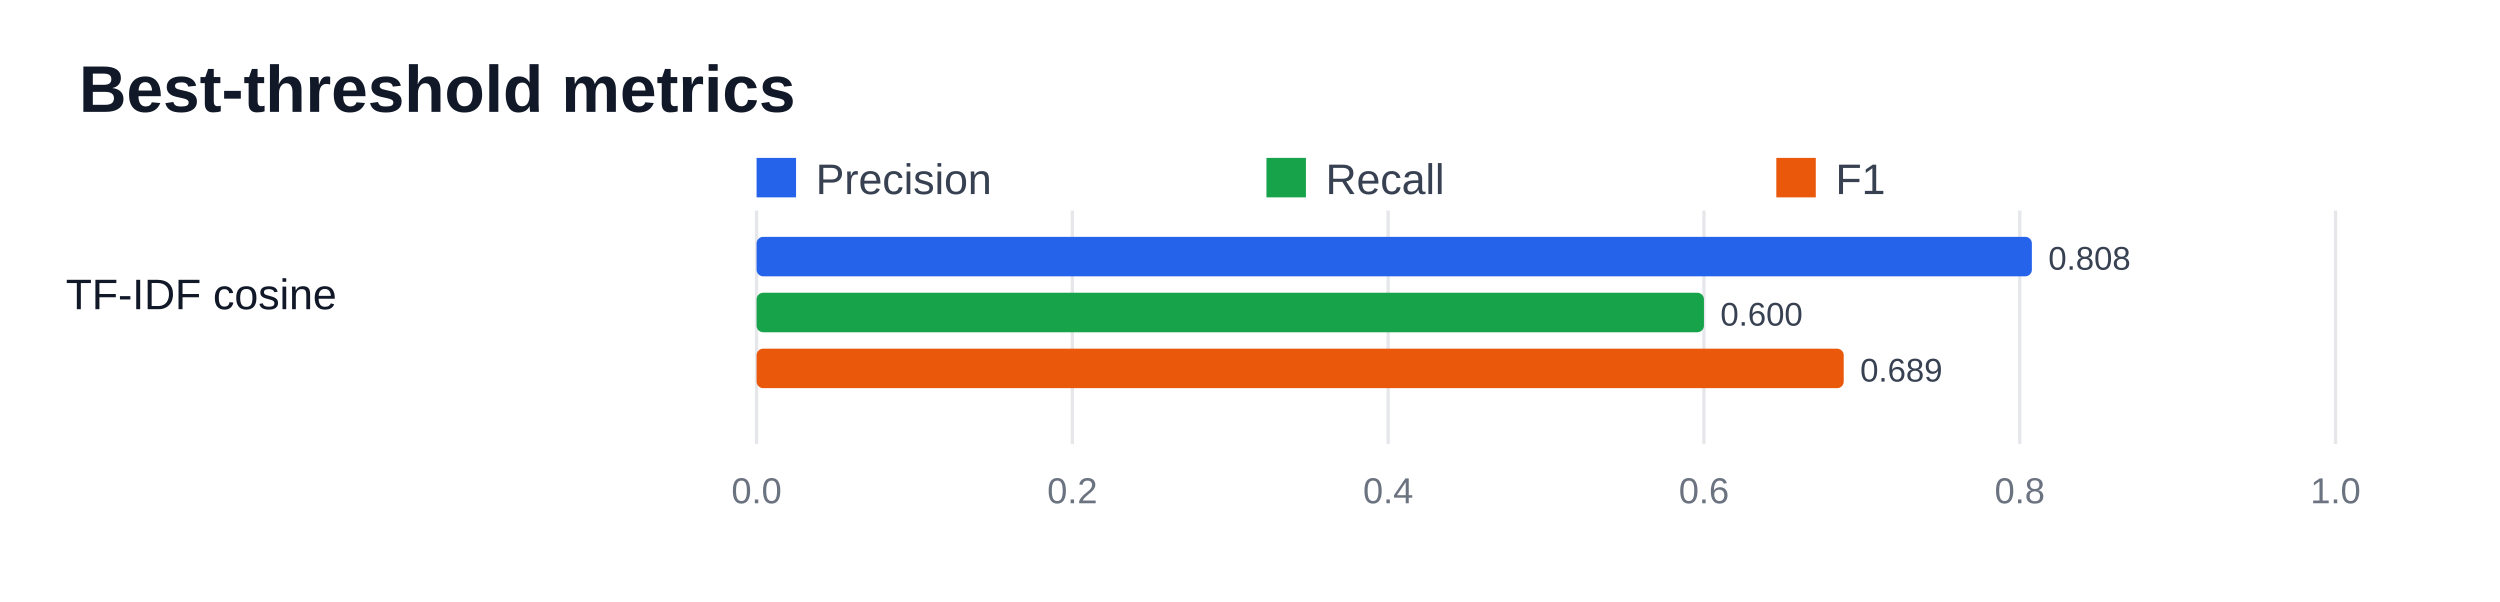
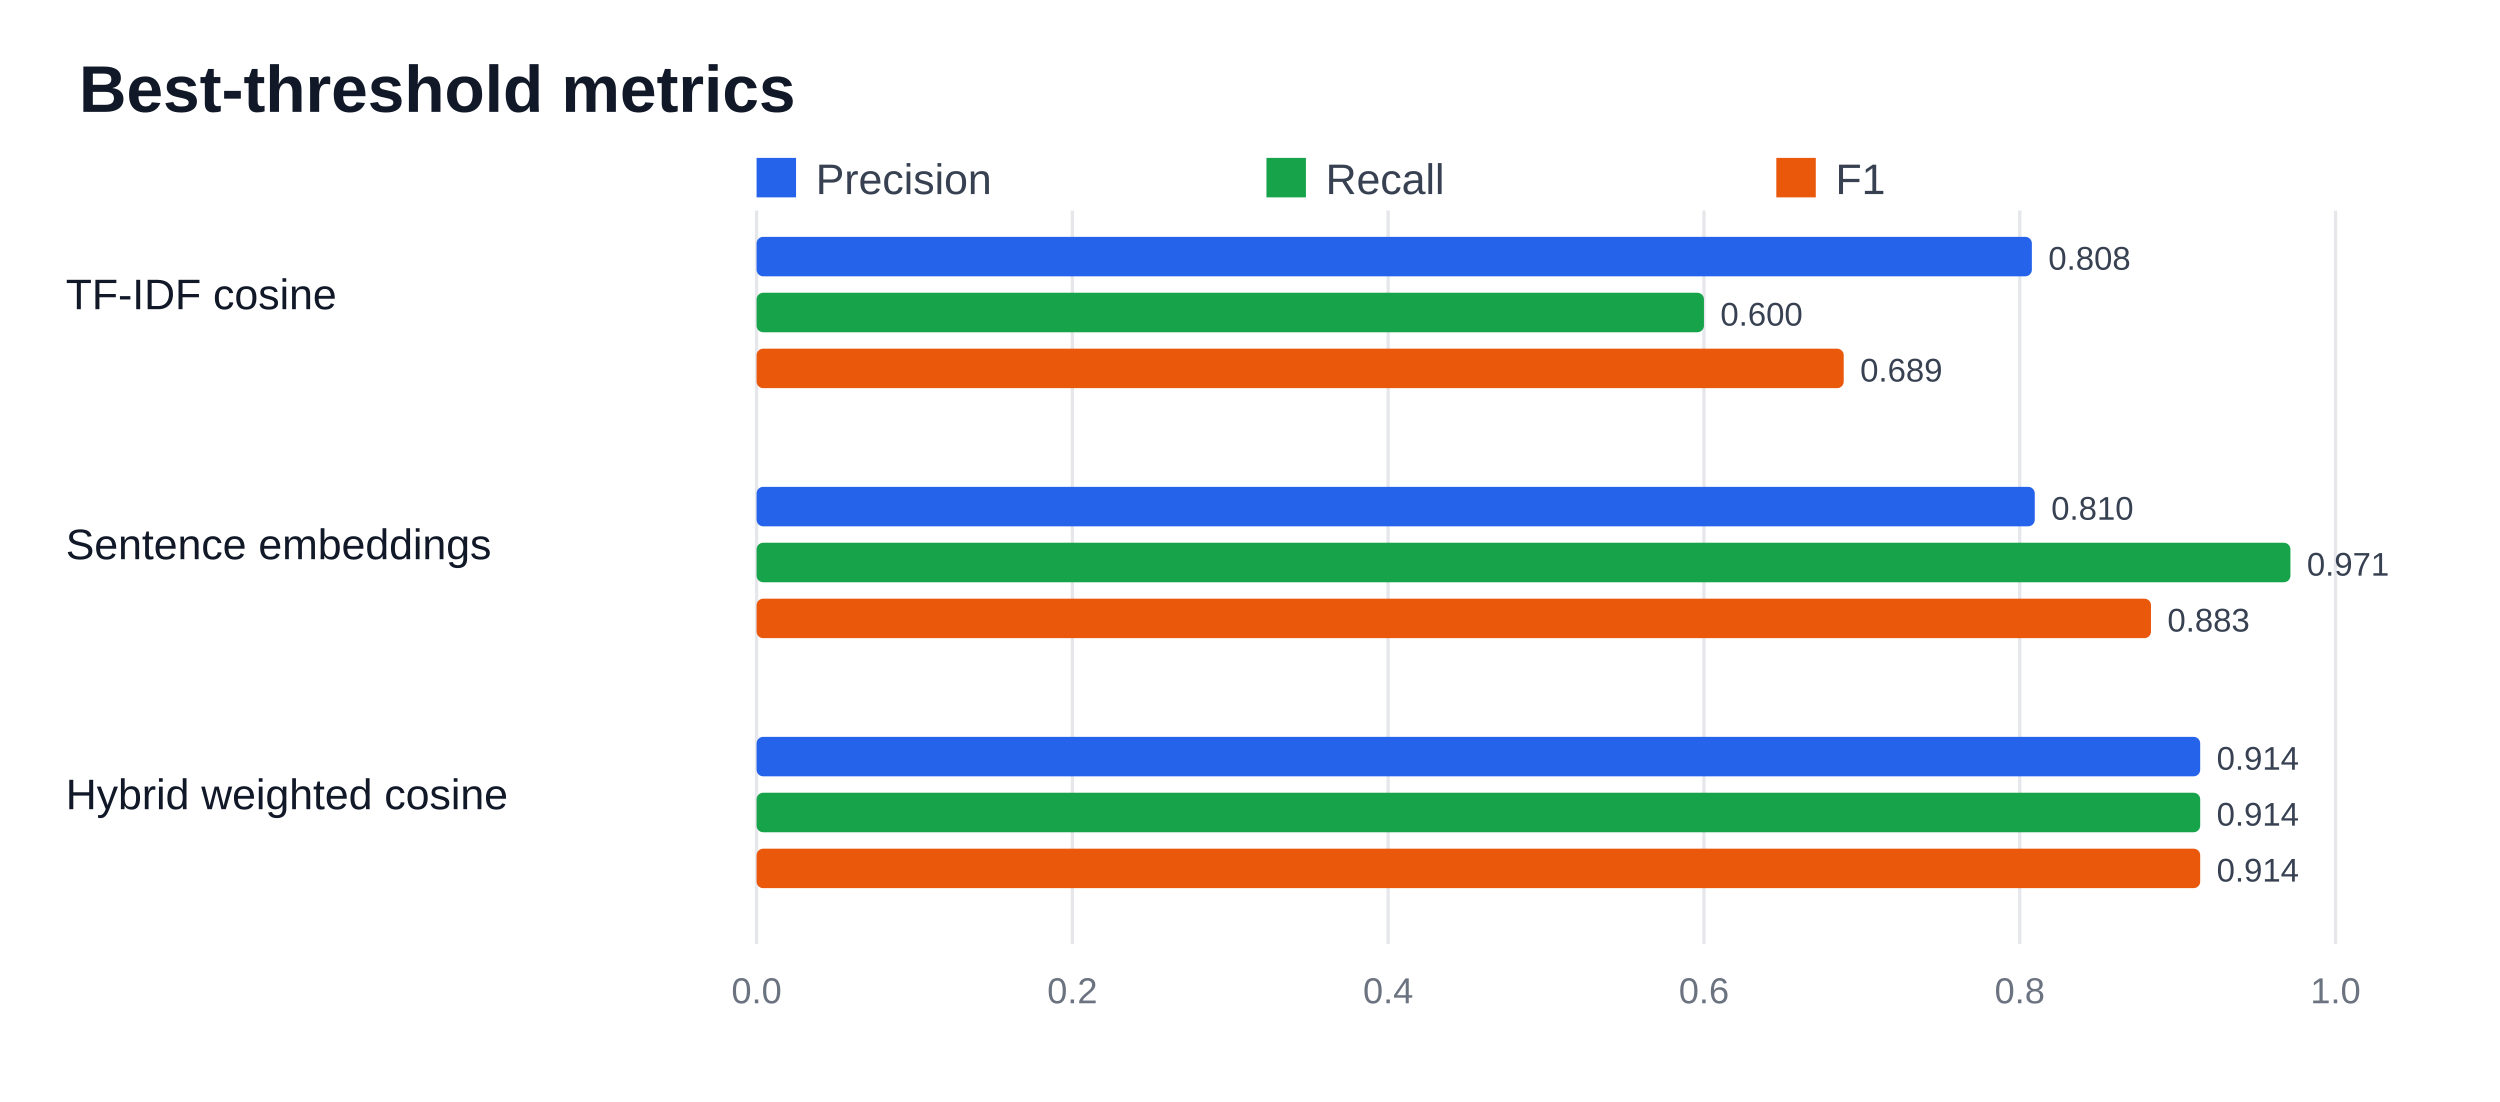
- <svg xmlns="http://www.w3.org/2000/svg" width="760" height="183" viewBox="0 0 760 183" role="img">
+ <svg xmlns="http://www.w3.org/2000/svg" width="760" height="335" viewBox="0 0 760 335" role="img">
  <rect width="100%" height="100%" fill="#ffffff" />
  <text x="24" y="34" font-family="Arial,sans-serif" font-size="20" font-weight="700" fill="#111827">Best-threshold metrics</text>
  <rect x="230" y="48" width="12" height="12" fill="#2563eb" />
  <text x="248" y="59" font-family="Arial,sans-serif" font-size="13" fill="#374151">Precision</text>
  <rect x="385" y="48" width="12" height="12" fill="#16a34a" />
  <text x="403" y="59" font-family="Arial,sans-serif" font-size="13" fill="#374151">Recall</text>
  <rect x="540" y="48" width="12" height="12" fill="#ea580c" />
  <text x="558" y="59" font-family="Arial,sans-serif" font-size="13" fill="#374151">F1</text>
-   <line x1="230.0" y1="64" x2="230.0" y2="135" stroke="#e5e7eb" />
-   <text x="230.0" y="153" text-anchor="middle" font-family="Arial,sans-serif" font-size="11" fill="#6b7280">0.0</text>
-   <line x1="326.0" y1="64" x2="326.0" y2="135" stroke="#e5e7eb" />
-   <text x="326.0" y="153" text-anchor="middle" font-family="Arial,sans-serif" font-size="11" fill="#6b7280">0.2</text>
-   <line x1="422.0" y1="64" x2="422.0" y2="135" stroke="#e5e7eb" />
-   <text x="422.0" y="153" text-anchor="middle" font-family="Arial,sans-serif" font-size="11" fill="#6b7280">0.4</text>
-   <line x1="518.0" y1="64" x2="518.0" y2="135" stroke="#e5e7eb" />
-   <text x="518.0" y="153" text-anchor="middle" font-family="Arial,sans-serif" font-size="11" fill="#6b7280">0.6</text>
-   <line x1="614.0" y1="64" x2="614.0" y2="135" stroke="#e5e7eb" />
-   <text x="614.0" y="153" text-anchor="middle" font-family="Arial,sans-serif" font-size="11" fill="#6b7280">0.8</text>
-   <line x1="710.0" y1="64" x2="710.0" y2="135" stroke="#e5e7eb" />
-   <text x="710.0" y="153" text-anchor="middle" font-family="Arial,sans-serif" font-size="11" fill="#6b7280">1.0</text>
+   <line x1="230.0" y1="64" x2="230.0" y2="287" stroke="#e5e7eb" />
+   <text x="230.0" y="305" text-anchor="middle" font-family="Arial,sans-serif" font-size="11" fill="#6b7280">0.0</text>
+   <line x1="326.0" y1="64" x2="326.0" y2="287" stroke="#e5e7eb" />
+   <text x="326.0" y="305" text-anchor="middle" font-family="Arial,sans-serif" font-size="11" fill="#6b7280">0.2</text>
+   <line x1="422.0" y1="64" x2="422.0" y2="287" stroke="#e5e7eb" />
+   <text x="422.0" y="305" text-anchor="middle" font-family="Arial,sans-serif" font-size="11" fill="#6b7280">0.4</text>
+   <line x1="518.0" y1="64" x2="518.0" y2="287" stroke="#e5e7eb" />
+   <text x="518.0" y="305" text-anchor="middle" font-family="Arial,sans-serif" font-size="11" fill="#6b7280">0.6</text>
+   <line x1="614.0" y1="64" x2="614.0" y2="287" stroke="#e5e7eb" />
+   <text x="614.0" y="305" text-anchor="middle" font-family="Arial,sans-serif" font-size="11" fill="#6b7280">0.8</text>
+   <line x1="710.0" y1="64" x2="710.0" y2="287" stroke="#e5e7eb" />
+   <text x="710.0" y="305" text-anchor="middle" font-family="Arial,sans-serif" font-size="11" fill="#6b7280">1.0</text>
  <text x="20" y="94" font-family="Arial,sans-serif" font-size="13" fill="#111827">TF-IDF cosine</text>
  <rect x="230" y="72" width="387.69" height="12" rx="2" fill="#2563eb" />
  <text x="622.69" y="82" font-family="Arial,sans-serif" font-size="10" fill="#374151">0.808</text>
  <rect x="230" y="89" width="288.00" height="12" rx="2" fill="#16a34a" />
  <text x="523.00" y="99" font-family="Arial,sans-serif" font-size="10" fill="#374151">0.600</text>
  <rect x="230" y="106" width="330.49" height="12" rx="2" fill="#ea580c" />
  <text x="565.49" y="116" font-family="Arial,sans-serif" font-size="10" fill="#374151">0.689</text>
+   <text x="20" y="170" font-family="Arial,sans-serif" font-size="13" fill="#111827">Sentence embeddings</text>
+   <rect x="230" y="148" width="388.57" height="12" rx="2" fill="#2563eb" />
+   <text x="623.57" y="158" font-family="Arial,sans-serif" font-size="10" fill="#374151">0.810</text>
+   <rect x="230" y="165" width="466.29" height="12" rx="2" fill="#16a34a" />
+   <text x="701.29" y="175" font-family="Arial,sans-serif" font-size="10" fill="#374151">0.971</text>
+   <rect x="230" y="182" width="423.90" height="12" rx="2" fill="#ea580c" />
+   <text x="658.90" y="192" font-family="Arial,sans-serif" font-size="10" fill="#374151">0.883</text>
+   <text x="20" y="246" font-family="Arial,sans-serif" font-size="13" fill="#111827">Hybrid weighted cosine</text>
+   <rect x="230" y="224" width="438.86" height="12" rx="2" fill="#2563eb" />
+   <text x="673.86" y="234" font-family="Arial,sans-serif" font-size="10" fill="#374151">0.914</text>
+   <rect x="230" y="241" width="438.86" height="12" rx="2" fill="#16a34a" />
+   <text x="673.86" y="251" font-family="Arial,sans-serif" font-size="10" fill="#374151">0.914</text>
+   <rect x="230" y="258" width="438.86" height="12" rx="2" fill="#ea580c" />
+   <text x="673.86" y="268" font-family="Arial,sans-serif" font-size="10" fill="#374151">0.914</text>
</svg>
